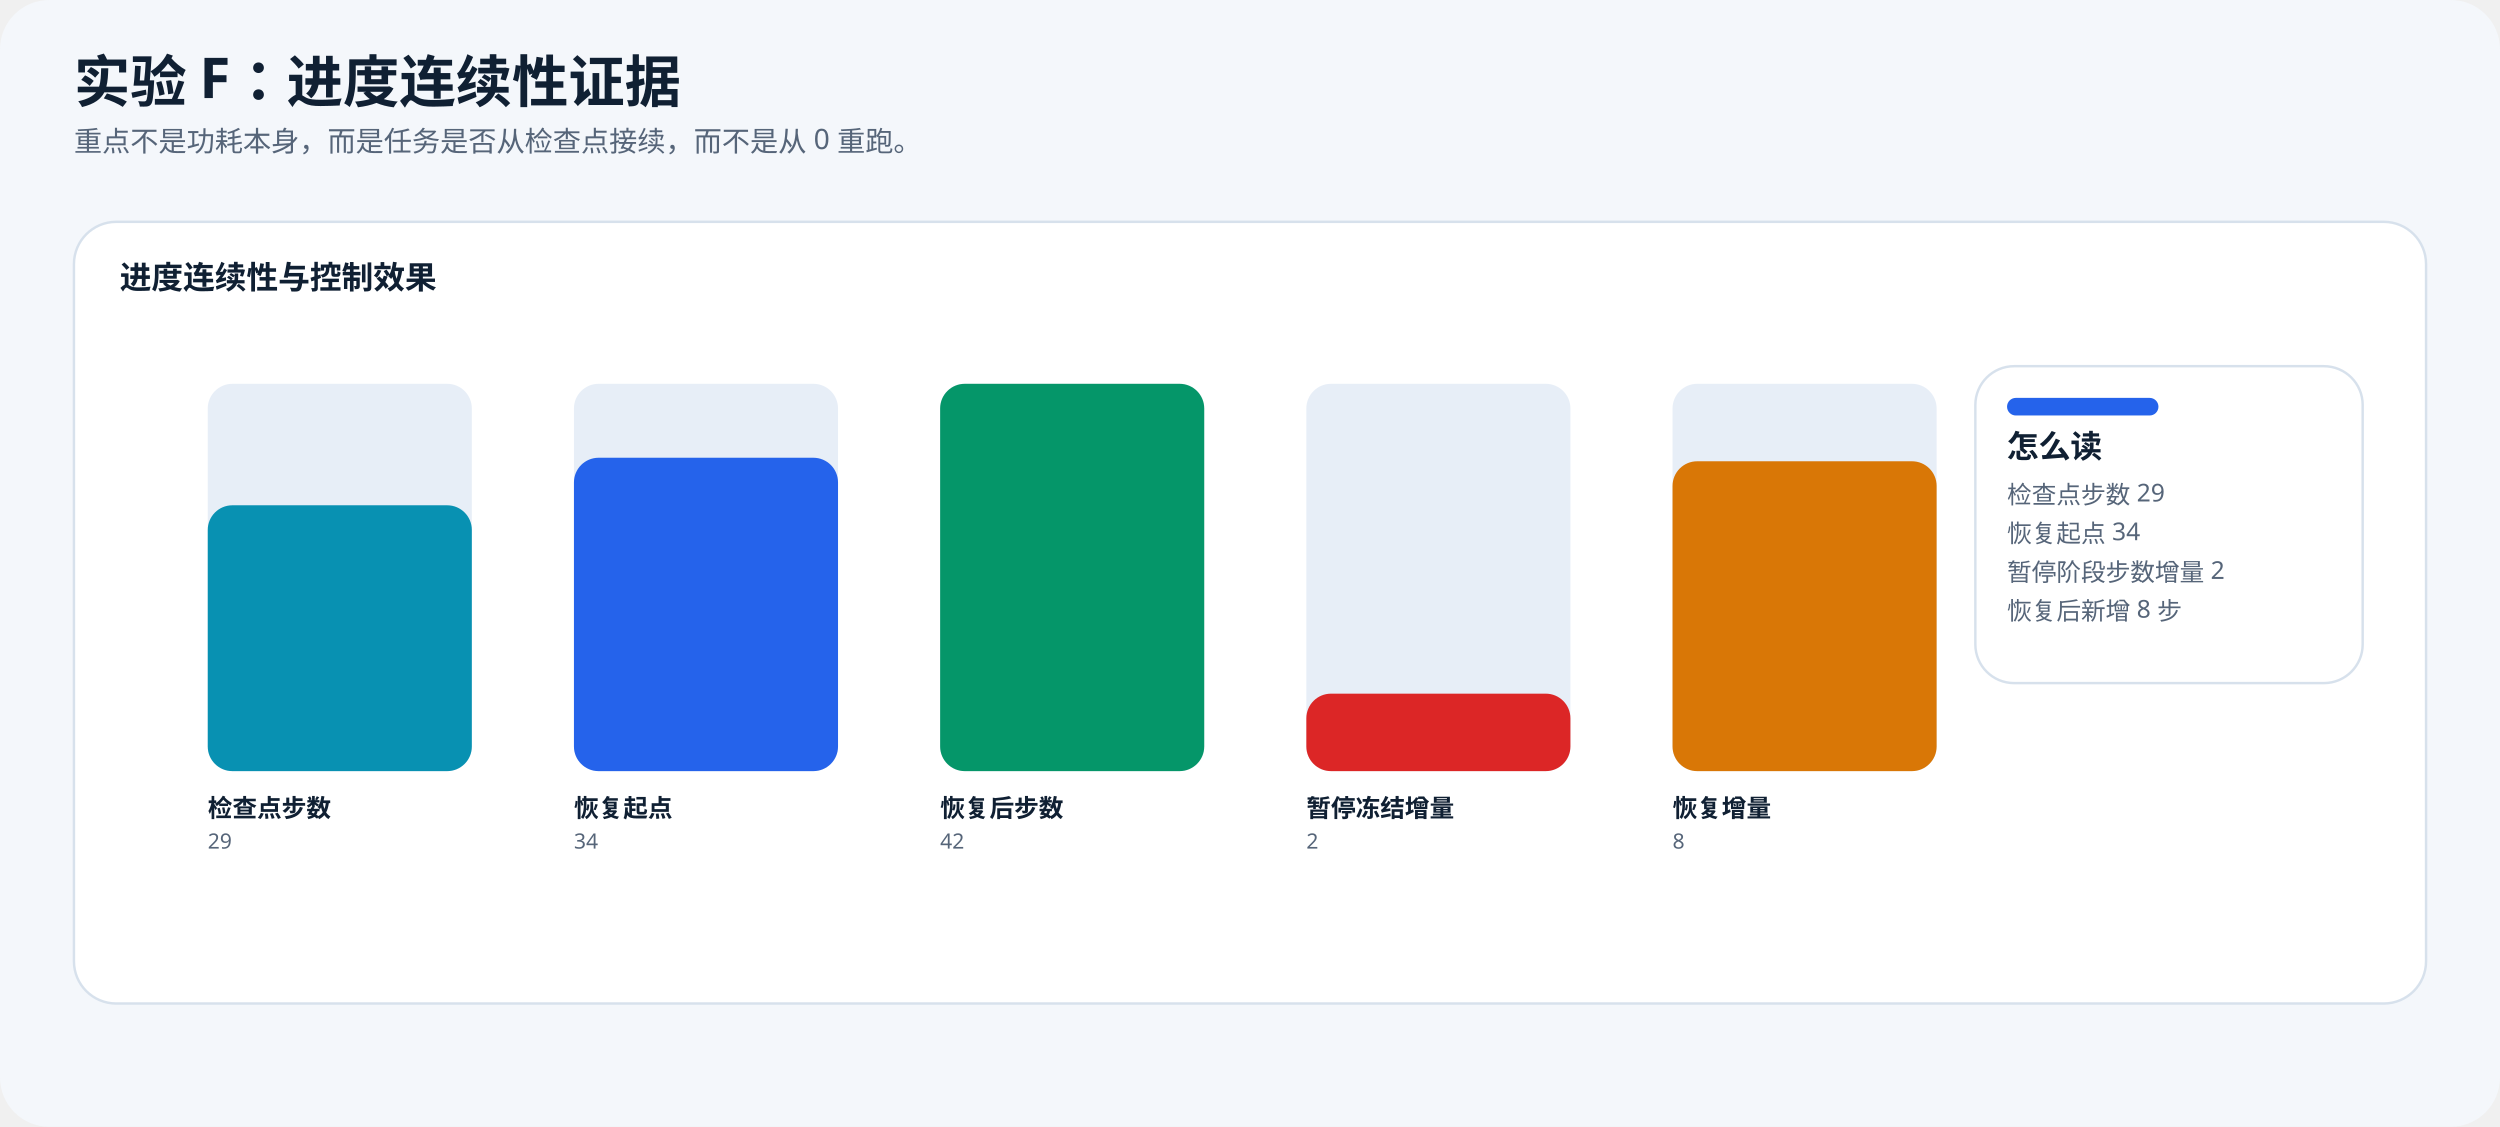
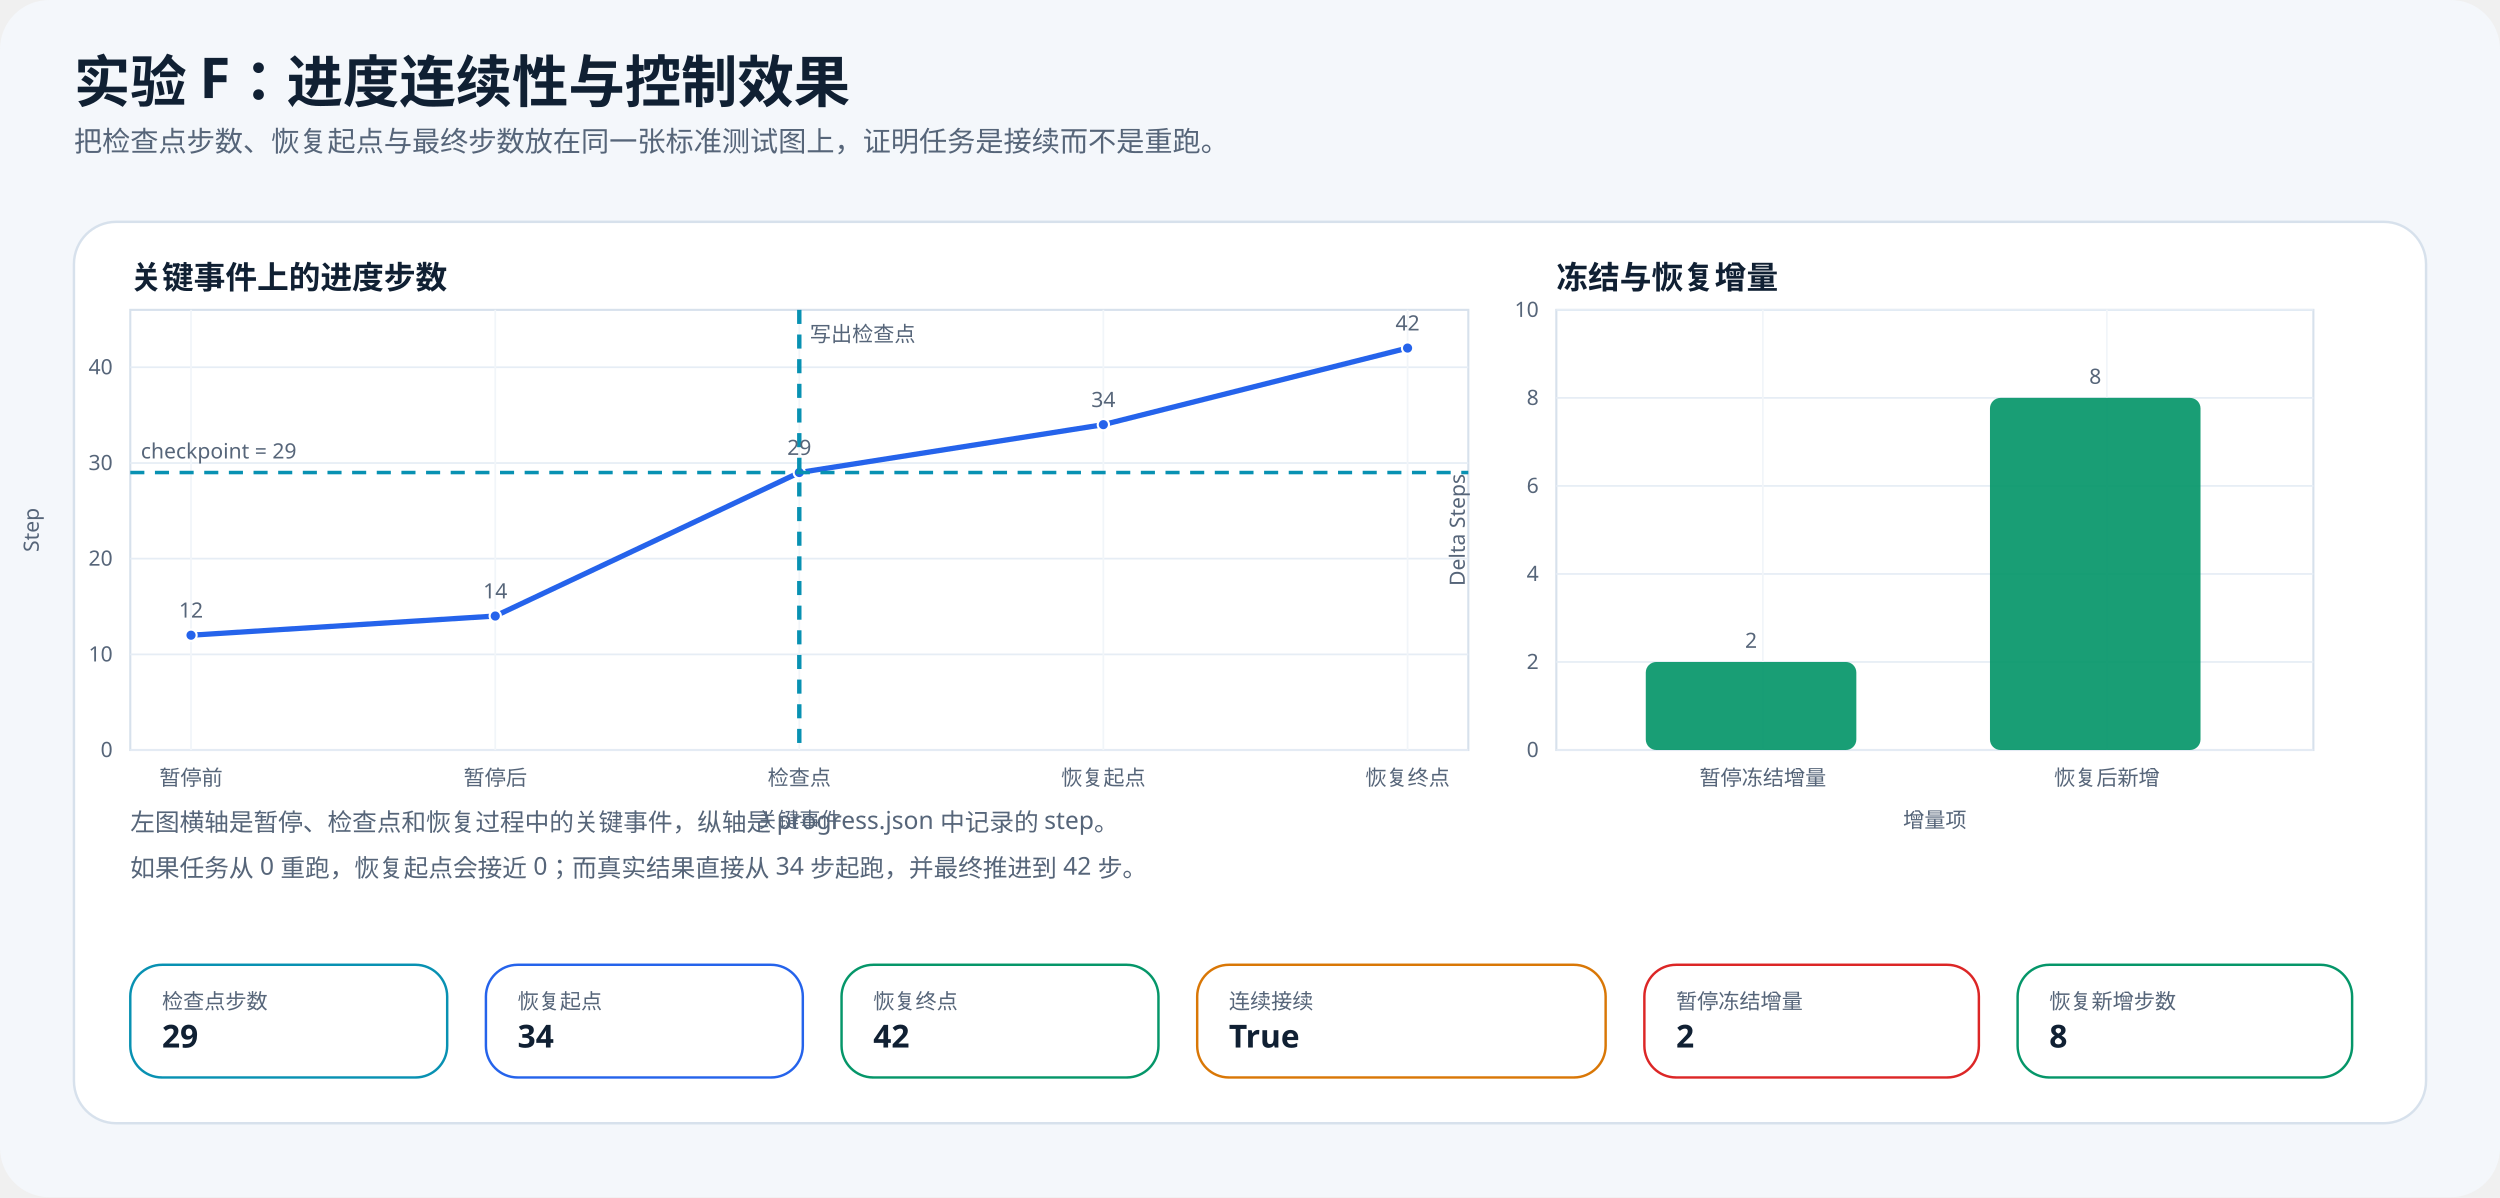
- <svg xmlns="http://www.w3.org/2000/svg" width="1420" height="640" viewBox="0 0 1420 640">
+ <svg xmlns="http://www.w3.org/2000/svg" width="1420" height="680" viewBox="0 0 1420 680">
  <style>.bg{fill:#F4F7FB}.card{fill:#FFFFFF;stroke:#D7E1EC;stroke-width:1.4}.title{font:700 32px 'Microsoft YaHei','Noto Sans SC',sans-serif;fill:#102033}.subtitle{font:500 16px 'Microsoft YaHei','Noto Sans SC',sans-serif;fill:#566579}.h{font:700 18px 'Microsoft YaHei','Noto Sans SC',sans-serif;fill:#102033}.p{font:500 14px 'Microsoft YaHei','Noto Sans SC',sans-serif;fill:#566579}.s{font:500 12px 'Microsoft YaHei','Noto Sans SC',sans-serif;fill:#566579}.k{font:700 14px 'Microsoft YaHei','Noto Sans SC',sans-serif;fill:#102033}</style>
-   <rect class="bg" x="0" y="0" width="1420" height="640" rx="28" />
-   <text class="title" x="42" y="58">实验 F：进度连续性证据</text>
-   <text class="subtitle" x="42" y="86">重点不是功耗本身，而是任务是否从检查点接续，而不是从 0 重跑。</text>
-   <rect class="card" x="42" y="126" width="1336" height="444" rx="24" />
-   <text class="h" x="68" y="164">进度连续性与控制效果</text>
-   <rect x="118" y="218" width="150" height="220" rx="14" fill="#E7EEF7" />
-   <rect x="118" y="287" width="150" height="151" rx="14" fill="#0891B2" />
-   <text class="k" x="118" y="464">检查点步数</text>
-   <text class="s" x="118" y="482">29</text>
-   <rect x="326" y="218" width="150" height="220" rx="14" fill="#E7EEF7" />
-   <rect x="326" y="260" width="150" height="178" rx="14" fill="#2563EB" />
-   <text class="k" x="326" y="464">恢复起点</text>
-   <text class="s" x="326" y="482">34</text>
-   <rect x="534" y="218" width="150" height="220" rx="14" fill="#E7EEF7" />
-   <rect x="534" y="218" width="150" height="220" rx="14" fill="#059669" />
-   <text class="k" x="534" y="464">恢复后步数</text>
-   <text class="s" x="534" y="482">42</text>
-   <rect x="742" y="218" width="150" height="220" rx="14" fill="#E7EEF7" />
-   <rect x="742" y="394" width="150" height="44" rx="14" fill="#DC2626" />
-   <text class="k" x="742" y="464">暂停冻结增量</text>
-   <text class="s" x="742" y="482">2</text>
-   <rect x="950" y="218" width="150" height="220" rx="14" fill="#E7EEF7" />
-   <rect x="950" y="262" width="150" height="176" rx="14" fill="#D97706" />
-   <text class="k" x="950" y="464">恢复增量</text>
-   <text class="s" x="950" y="482">8</text>
-   <rect class="card" x="1122" y="208" width="220" height="180" rx="22" />
-   <rect x="1140" y="226" width="86" height="10" rx="5" fill="#2563EB" />
-   <text class="h" x="1140" y="260">怎么读</text>
-   <text class="p" x="1140" y="286">
-     <tspan x="1140" dy="0">检查点步数 29</tspan>
-     <tspan x="1140" dy="22">恢复起点 34</tspan>
-     <tspan x="1140" dy="22">暂停阶段步数增量 2</tspan>
-     <tspan x="1140" dy="22">恢复后新增 8 步</tspan>
-   </text>
+   <rect class="bg" x="0" y="0" width="1420" height="680" rx="28" />
+   <text class="title" x="42" y="58">实验 F：进度连续性与控制效果</text>
+   <text class="subtitle" x="42" y="86">把检查点步数、恢复起点与最终步数放在同一张标准测试图上，证明任务是接续而不是重跑。</text>
+   <rect class="card" x="42" y="126" width="1336" height="512" rx="24" />
+   <rect x="74.0" y="176.0" width="760.0" height="250.0" fill="#FFFFFF" stroke="#D7E1EC" stroke-width="1.2" />
+   <line x1="74.0" y1="426.0" x2="834.0" y2="426.0" stroke="#E6EDF5" stroke-width="1" />
+   <text class="s" x="64.0" y="430.0" text-anchor="end">0</text>
+   <line x1="74.0" y1="371.7" x2="834.0" y2="371.7" stroke="#E6EDF5" stroke-width="1" />
+   <text class="s" x="64.0" y="375.7" text-anchor="end">10</text>
+   <line x1="74.0" y1="317.3" x2="834.0" y2="317.3" stroke="#E6EDF5" stroke-width="1" />
+   <text class="s" x="64.0" y="321.3" text-anchor="end">20</text>
+   <line x1="74.0" y1="263.0" x2="834.0" y2="263.0" stroke="#E6EDF5" stroke-width="1" />
+   <text class="s" x="64.0" y="267.0" text-anchor="end">30</text>
+   <line x1="74.0" y1="208.6" x2="834.0" y2="208.6" stroke="#E6EDF5" stroke-width="1" />
+   <text class="s" x="64.0" y="212.6" text-anchor="end">40</text>
+   <line x1="108.5" y1="176.0" x2="108.5" y2="426.0" stroke="#F1F5F9" stroke-width="1" />
+   <text class="s" x="108.5" y="446.0" text-anchor="middle">暂停前</text>
+   <line x1="281.3" y1="176.0" x2="281.3" y2="426.0" stroke="#F1F5F9" stroke-width="1" />
+   <text class="s" x="281.3" y="446.0" text-anchor="middle">暂停后</text>
+   <line x1="454.0" y1="176.0" x2="454.0" y2="426.0" stroke="#F1F5F9" stroke-width="1" />
+   <text class="s" x="454.0" y="446.0" text-anchor="middle">检查点</text>
+   <line x1="626.7" y1="176.0" x2="626.7" y2="426.0" stroke="#F1F5F9" stroke-width="1" />
+   <text class="s" x="626.7" y="446.0" text-anchor="middle">恢复起点</text>
+   <line x1="799.5" y1="176.0" x2="799.5" y2="426.0" stroke="#F1F5F9" stroke-width="1" />
+   <text class="s" x="799.5" y="446.0" text-anchor="middle">恢复终点</text>
+   <text class="s" x="454.0" y="470.0" text-anchor="middle">关键事件</text>
+   <text class="s" x="22.0" y="301.0" text-anchor="middle" transform="rotate(-90 22.0 301.0)">Step</text>
+   <polyline points="108.5,360.8 281.3,349.9 454.0,268.4 626.7,241.2 799.5,197.7" fill="none" stroke="#2563EB" stroke-width="3.0" stroke-linejoin="round" stroke-linecap="round" />
+   <circle cx="108.5" cy="360.8" r="3.2" fill="#2563EB" stroke="#FFFFFF" stroke-width="1.2" />
+   <circle cx="281.3" cy="349.9" r="3.2" fill="#2563EB" stroke="#FFFFFF" stroke-width="1.2" />
+   <circle cx="454.0" cy="268.4" r="3.2" fill="#2563EB" stroke="#FFFFFF" stroke-width="1.2" />
+   <circle cx="626.7" cy="241.2" r="3.2" fill="#2563EB" stroke="#FFFFFF" stroke-width="1.2" />
+   <circle cx="799.5" cy="197.7" r="3.2" fill="#2563EB" stroke="#FFFFFF" stroke-width="1.2" />
+   <line x1="74.0" y1="268.4" x2="834.0" y2="268.4" stroke="#0891B2" stroke-width="2" stroke-dasharray="8 6" />
+   <text class="s" x="80.0" y="260.4">checkpoint = 29</text>
+   <line x1="454.0" y1="176.0" x2="454.0" y2="426.0" stroke="#0891B2" stroke-width="2.5" stroke-dasharray="8 6" />
+   <text class="s" x="460.0" y="194.0">写出检查点</text>
+   <text class="s" x="108.5" y="350.8" text-anchor="middle">12</text>
+   <text class="s" x="281.3" y="339.9" text-anchor="middle">14</text>
+   <text class="s" x="454.0" y="258.4" text-anchor="middle">29</text>
+   <text class="s" x="626.7" y="231.2" text-anchor="middle">34</text>
+   <text class="s" x="799.5" y="187.7" text-anchor="middle">42</text>
+   <text class="h" x="74" y="164">关键事件上的进度步数</text>
+   <rect x="884.0" y="176.0" width="430.0" height="250.0" fill="#FFFFFF" stroke="#D7E1EC" stroke-width="1.2" />
+   <line x1="884.0" y1="426.0" x2="1314.0" y2="426.0" stroke="#E6EDF5" stroke-width="1" />
+   <text class="s" x="874.0" y="430.0" text-anchor="end">0</text>
+   <line x1="884.0" y1="376.0" x2="1314.0" y2="376.0" stroke="#E6EDF5" stroke-width="1" />
+   <text class="s" x="874.0" y="380.0" text-anchor="end">2</text>
+   <line x1="884.0" y1="326.0" x2="1314.0" y2="326.0" stroke="#E6EDF5" stroke-width="1" />
+   <text class="s" x="874.0" y="330.0" text-anchor="end">4</text>
+   <line x1="884.0" y1="276.0" x2="1314.0" y2="276.0" stroke="#E6EDF5" stroke-width="1" />
+   <text class="s" x="874.0" y="280.0" text-anchor="end">6</text>
+   <line x1="884.0" y1="226.0" x2="1314.0" y2="226.0" stroke="#E6EDF5" stroke-width="1" />
+   <text class="s" x="874.0" y="230.0" text-anchor="end">8</text>
+   <line x1="884.0" y1="176.0" x2="1314.0" y2="176.0" stroke="#E6EDF5" stroke-width="1" />
+   <text class="s" x="874.0" y="180.0" text-anchor="end">10</text>
+   <line x1="1001.3" y1="176.0" x2="1001.3" y2="426.0" stroke="#F1F5F9" stroke-width="1" />
+   <text class="s" x="1001.3" y="446.0" text-anchor="middle">暂停冻结增量</text>
+   <line x1="1196.7" y1="176.0" x2="1196.7" y2="426.0" stroke="#F1F5F9" stroke-width="1" />
+   <text class="s" x="1196.7" y="446.0" text-anchor="middle">恢复后新增</text>
+   <text class="s" x="1099.0" y="470.0" text-anchor="middle">增量项</text>
+   <text class="s" x="832.0" y="301.0" text-anchor="middle" transform="rotate(-90 832.0 301.0)">Delta Steps</text>
+   <rect x="934.8" y="376.0" width="119.6" height="50.0" rx="6" fill="#059669" opacity="0.92" />
+   <text class="s" x="994.6" y="368.0" text-anchor="middle">2</text>
+   <rect x="1130.3" y="226.0" width="119.6" height="200.0" rx="6" fill="#059669" opacity="0.92" />
+   <text class="s" x="1190.1" y="218.0" text-anchor="middle">8</text>
+   <text class="h" x="884" y="164">冻结与恢复增量</text>
+   <text class="p" x="74" y="472">左图横轴是暂停、检查点和恢复过程中的关键事件，纵轴是 progress.json 中记录的 step。</text>
+   <text class="p" x="74" y="498">如果任务从 0 重跑，恢复起点会接近 0；而真实结果直接从 34 步起跑，并最终推进到 42 步。</text>
+   <rect x="74" y="548" width="180" height="64" rx="18" fill="#FFFFFF" stroke="#0891B2" stroke-width="1.4" />
+   <text class="s" x="92" y="573">检查点步数</text>
+   <text class="h" x="92" y="595" fill="#0891B2">29</text>
+   <rect x="276" y="548" width="180" height="64" rx="18" fill="#FFFFFF" stroke="#2563EB" stroke-width="1.4" />
+   <text class="s" x="294" y="573">恢复起点</text>
+   <text class="h" x="294" y="595" fill="#2563EB">34</text>
+   <rect x="478" y="548" width="180" height="64" rx="18" fill="#FFFFFF" stroke="#059669" stroke-width="1.4" />
+   <text class="s" x="496" y="573">恢复终点</text>
+   <text class="h" x="496" y="595" fill="#059669">42</text>
+   <rect x="680" y="548" width="232" height="64" rx="18" fill="#FFFFFF" stroke="#D97706" stroke-width="1.4" />
+   <text class="s" x="698" y="573">连续接续</text>
+   <text class="h" x="698" y="595" fill="#D97706">True</text>
+   <rect x="934" y="548" width="190" height="64" rx="18" fill="#FFFFFF" stroke="#DC2626" stroke-width="1.4" />
+   <text class="s" x="952" y="573">暂停冻结增量</text>
+   <text class="h" x="952" y="595" fill="#DC2626">2</text>
+   <rect x="1146" y="548" width="190" height="64" rx="18" fill="#FFFFFF" stroke="#059669" stroke-width="1.4" />
+   <text class="s" x="1164" y="573">恢复新增步数</text>
+   <text class="h" x="1164" y="595" fill="#059669">8</text>
</svg>
